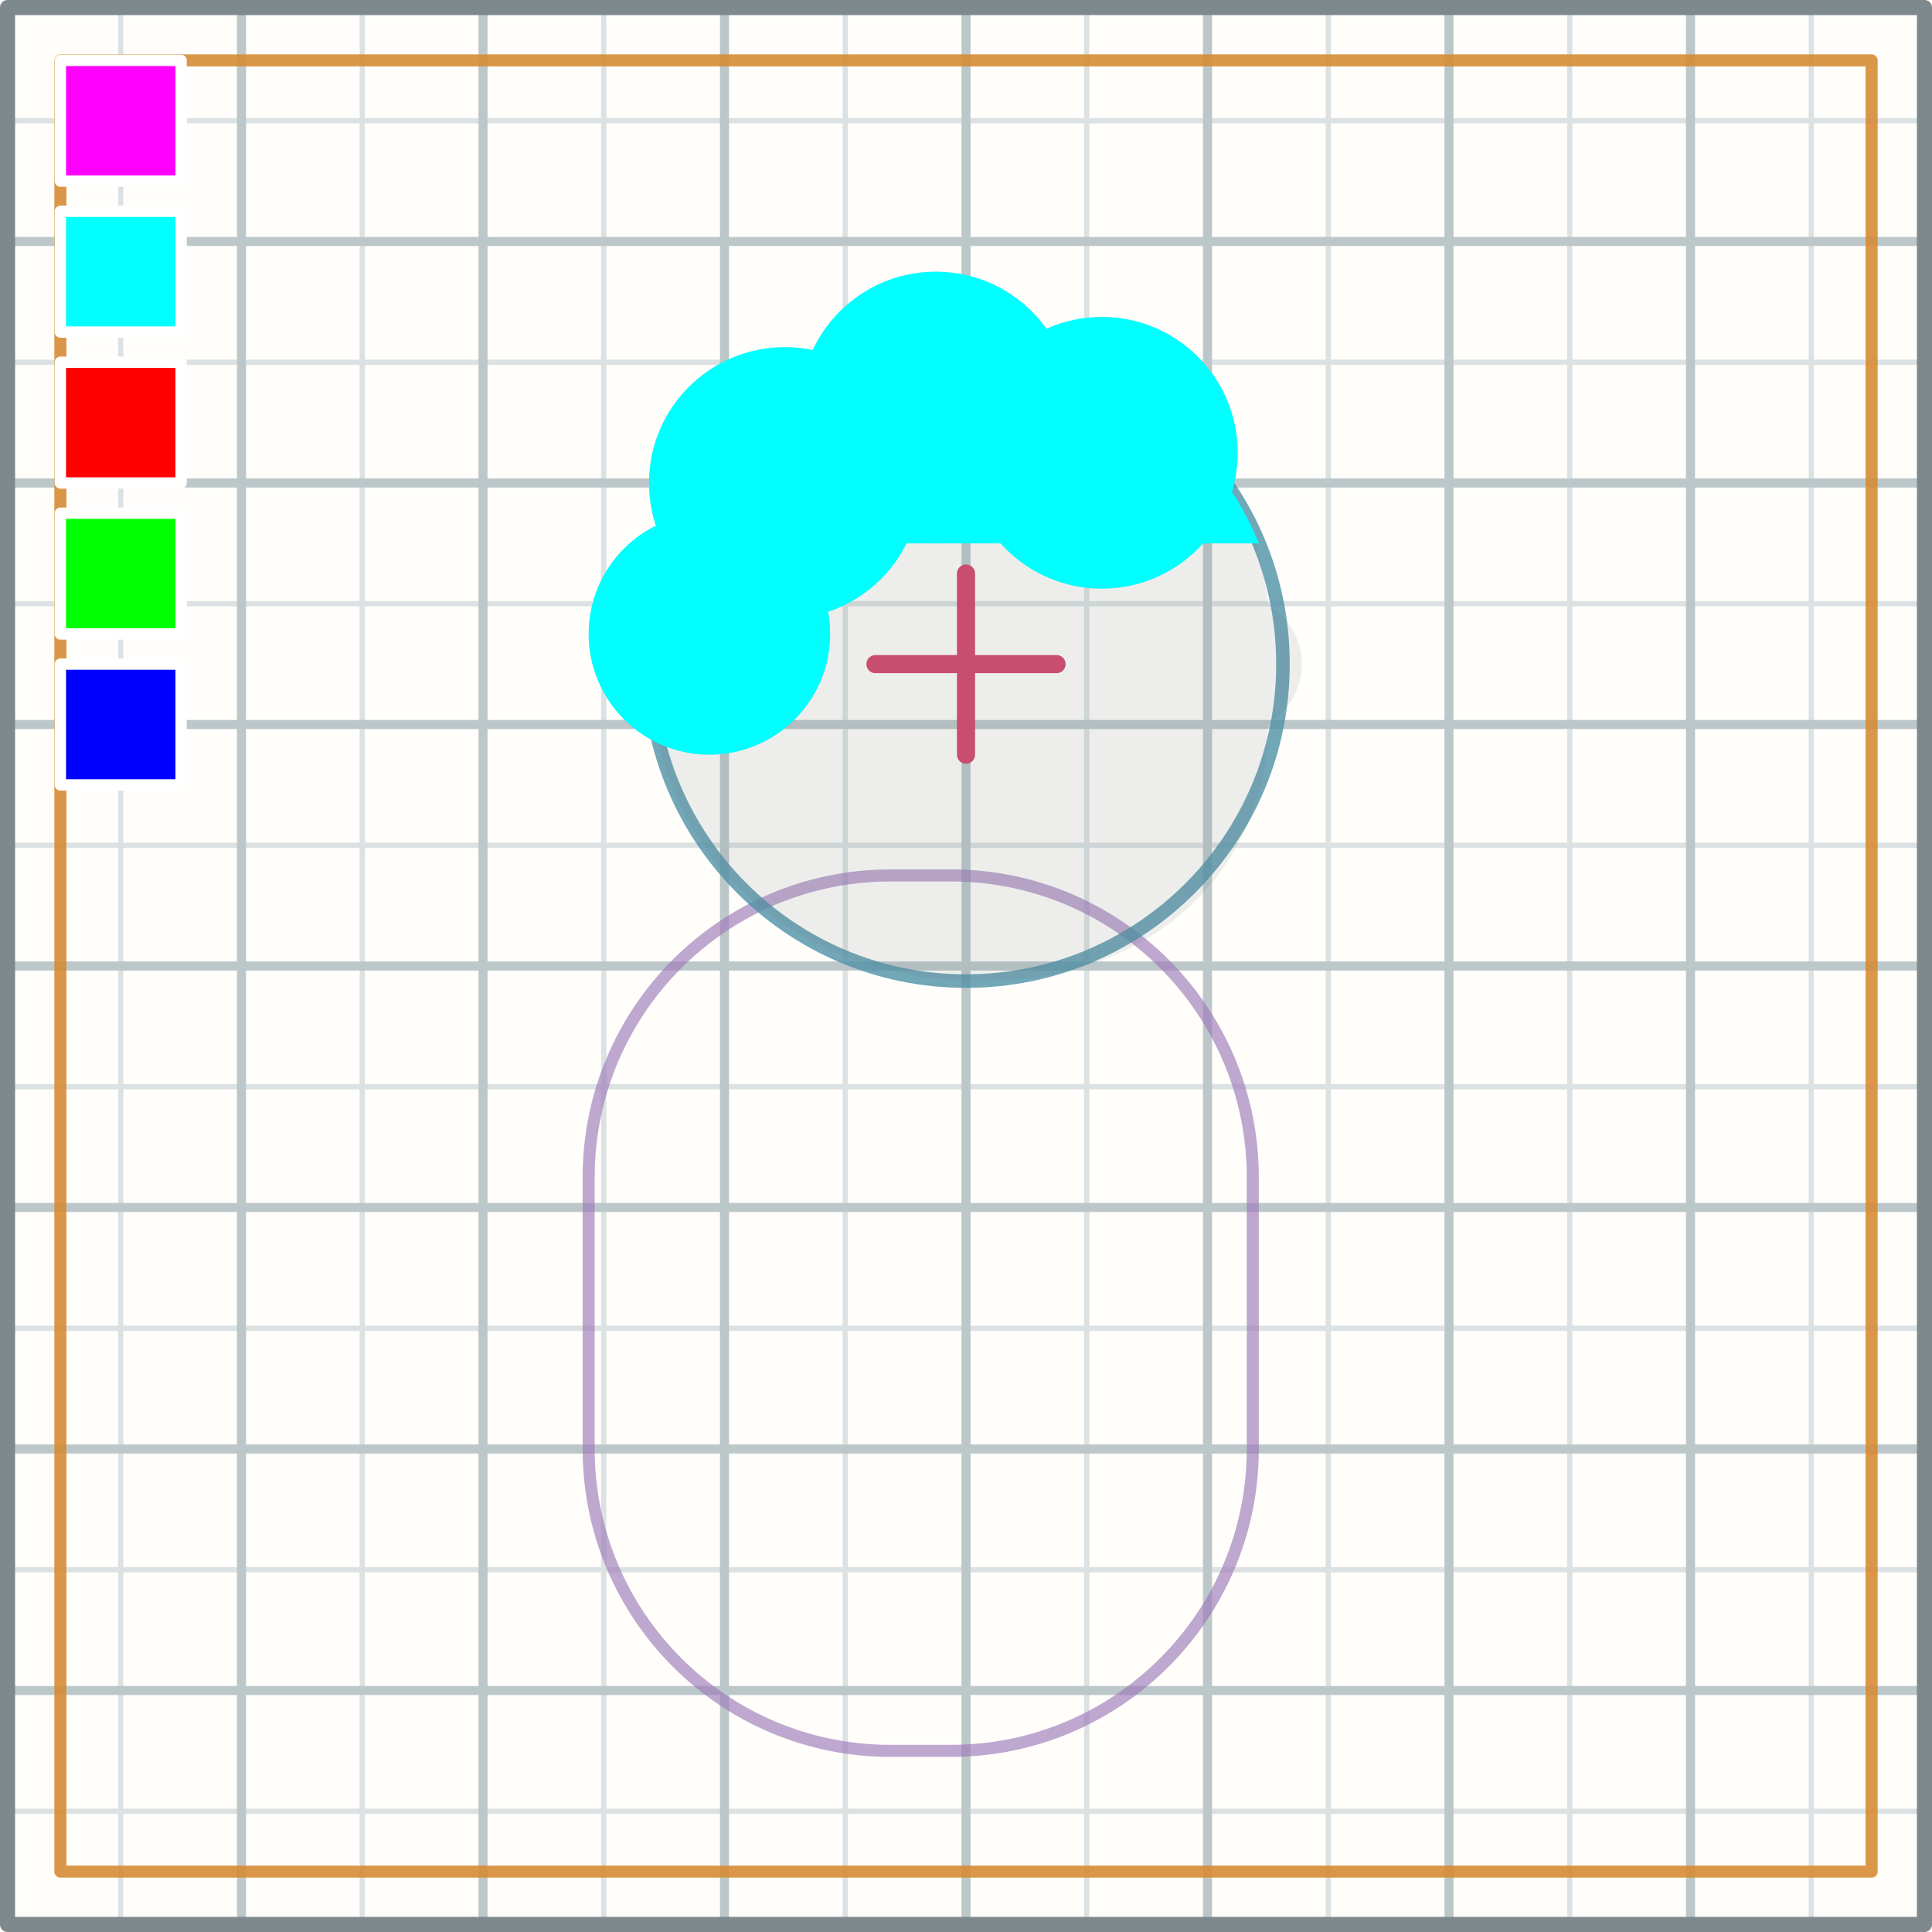
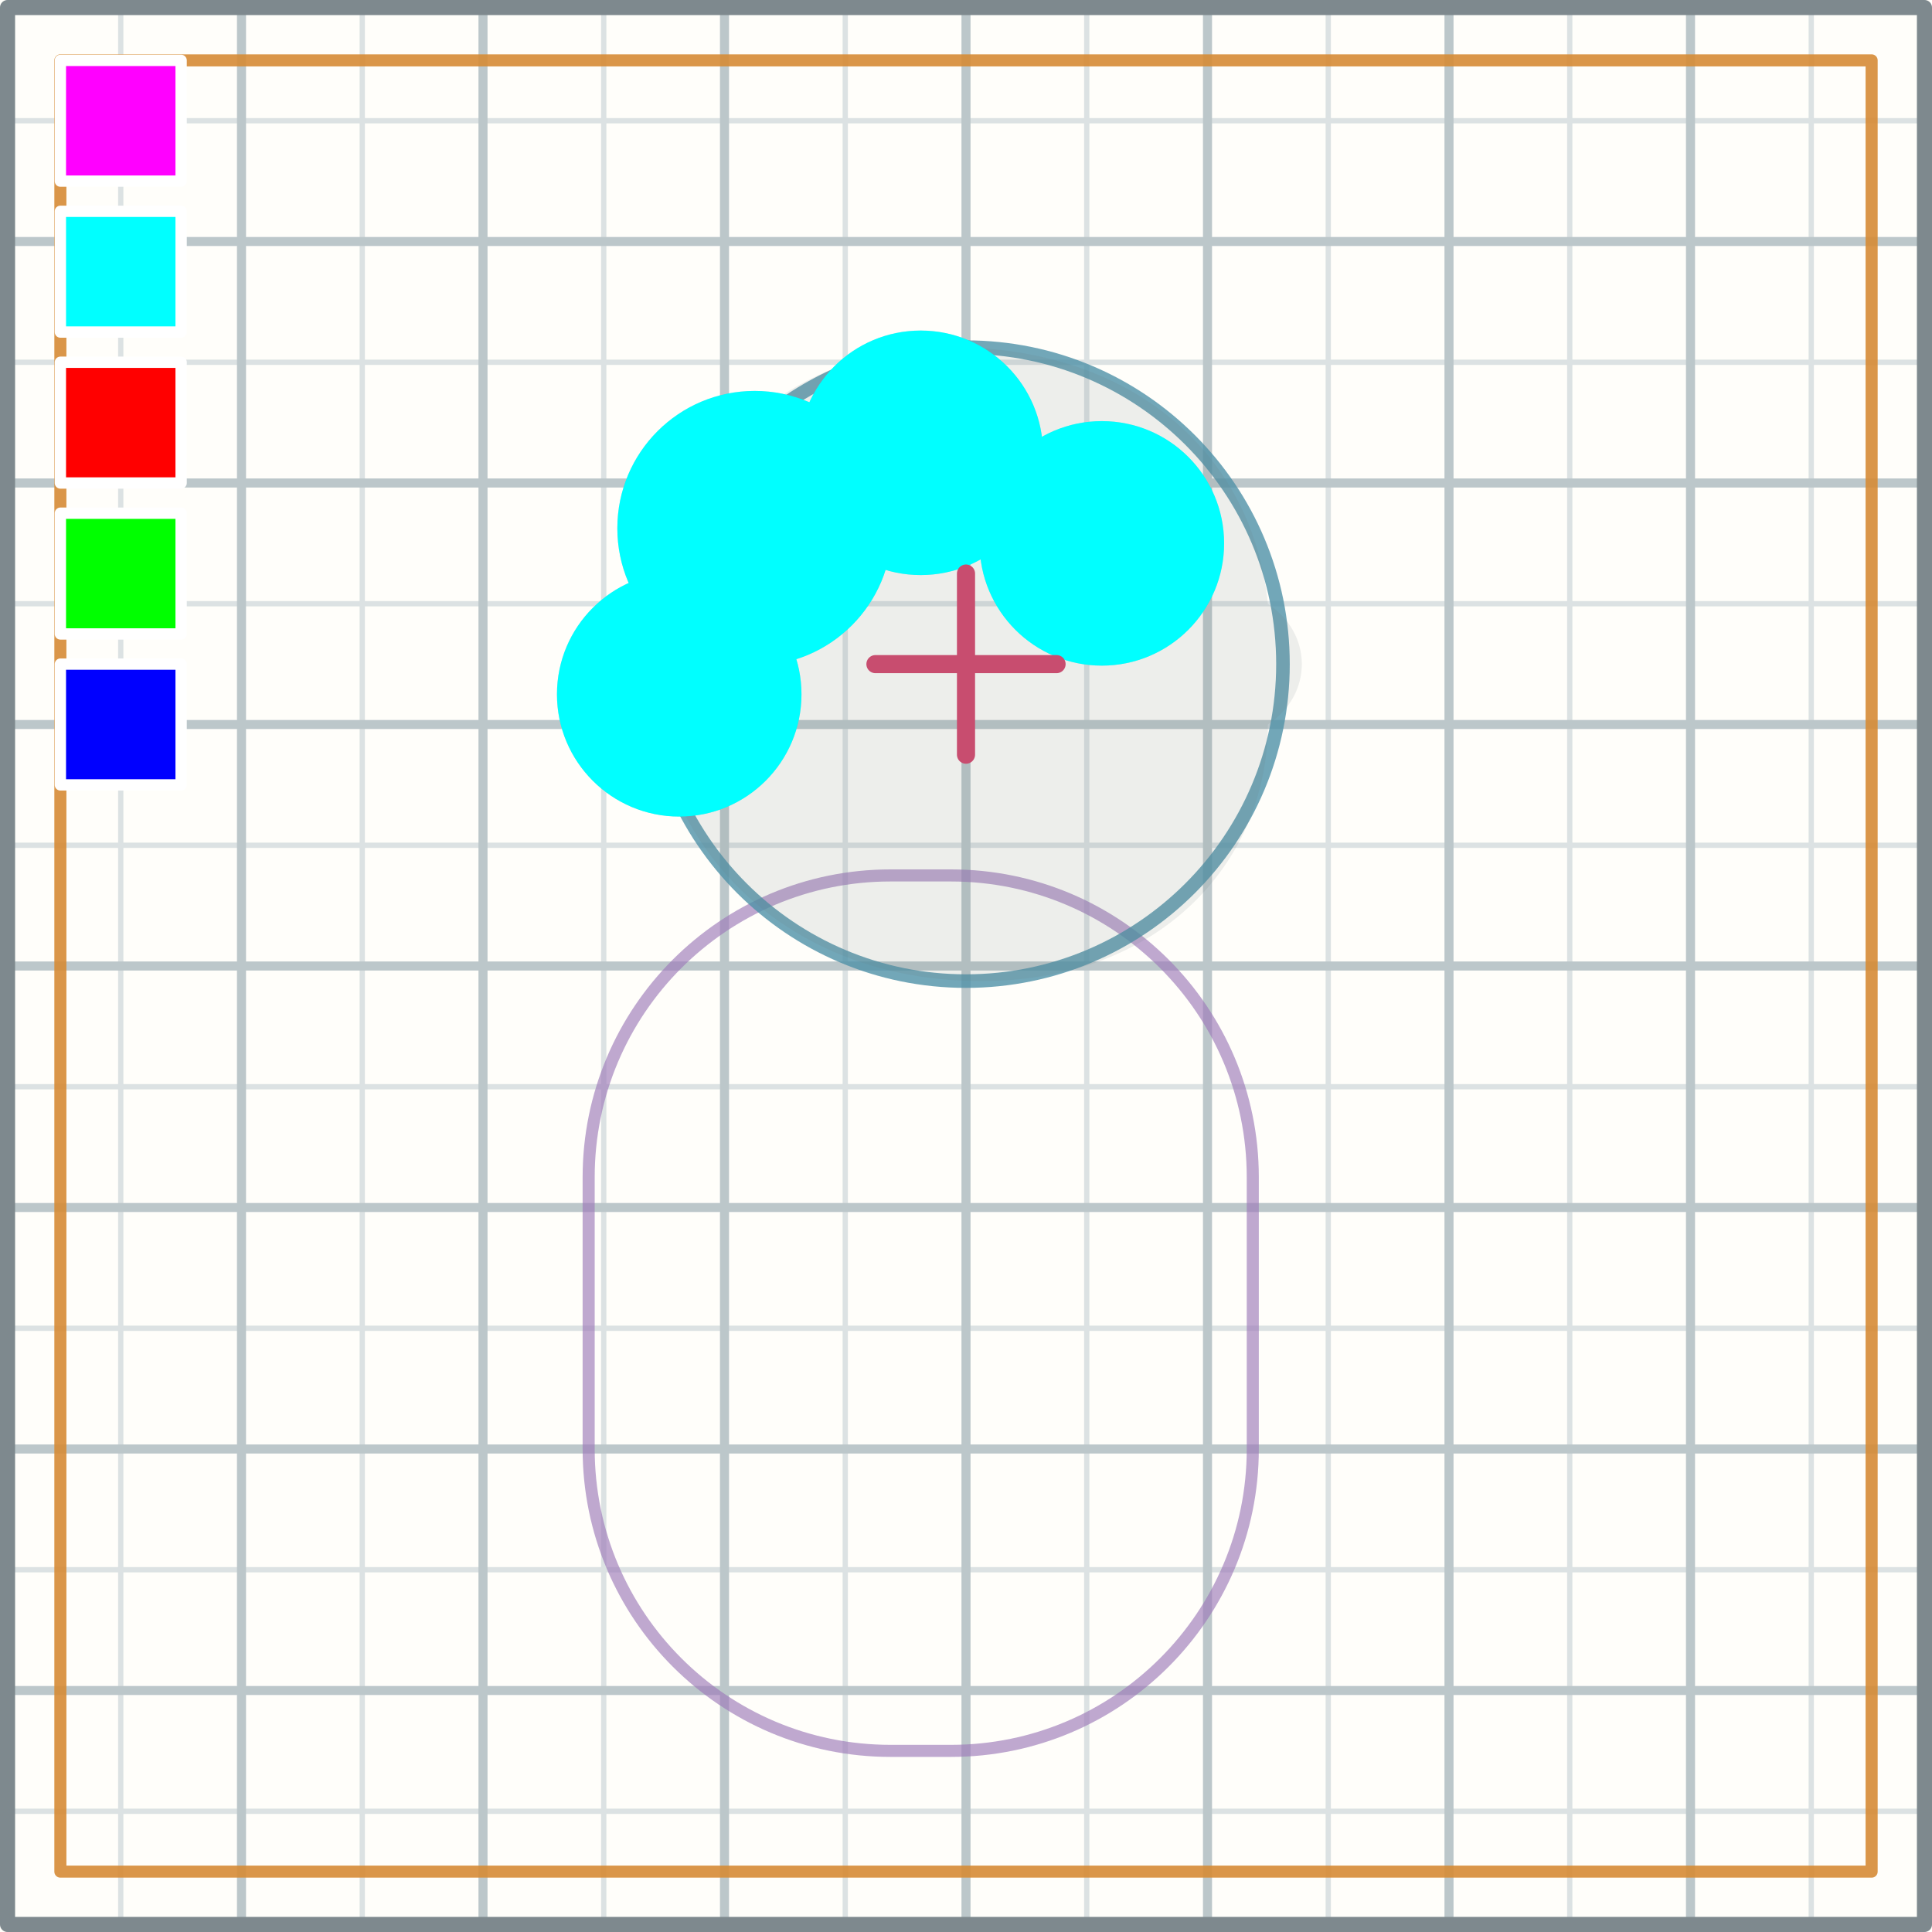
<svg xmlns="http://www.w3.org/2000/svg" viewBox="0 0 128 128" width="128" height="128">
  <path id="reference/canvas-background" d="M 0 0 H 128 V 128 H 0 Z" fill="#FFFEFA" fill-rule="nonzero" />
  <g id="guide/grid-minor">
    <path id="guide/grid-minor/path" d="M 8 0 V 128 M 0 8 H 128 M 16 0 V 128 M 0 16 H 128 M 24 0 V 128 M 0 24 H 128 M 32 0 V 128 M 0 32 H 128 M 40 0 V 128 M 0 40 H 128 M 48 0 V 128 M 0 48 H 128 M 56 0 V 128 M 0 56 H 128 M 64 0 V 128 M 0 64 H 128 M 72 0 V 128 M 0 72 H 128 M 80 0 V 128 M 0 80 H 128 M 88 0 V 128 M 0 88 H 128 M 96 0 V 128 M 0 96 H 128 M 104 0 V 128 M 0 104 H 128 M 112 0 V 128 M 0 112 H 128 M 120 0 V 128 M 0 120 H 128" fill="none" stroke="#DCE2E3" stroke-width="0.35" stroke-linecap="round" stroke-linejoin="round" />
  </g>
  <g id="guide/grid-major">
    <path id="guide/grid-major/path" d="M 16 0 V 128 M 0 16 H 128 M 32 0 V 128 M 0 32 H 128 M 48 0 V 128 M 0 48 H 128 M 64 0 V 128 M 0 64 H 128 M 80 0 V 128 M 0 80 H 128 M 96 0 V 128 M 0 96 H 128 M 112 0 V 128 M 0 112 H 128" fill="none" stroke="#BCC7CA" stroke-width="0.6" stroke-linecap="round" stroke-linejoin="round" />
  </g>
  <g id="guide/canvas">
    <path id="guide/canvas/border" d="M 0.5 0.5 H 127.5 V 127.5 H 0.5 Z" fill="none" stroke="#7E898E" stroke-width="1" stroke-linecap="round" stroke-linejoin="round" />
    <path id="guide/canvas/outline-safe-area" d="M 4 4 H 124 V 124 H 4 Z" fill="none" stroke="#D68B35" stroke-width="0.8" stroke-linecap="round" stroke-linejoin="round" opacity="0.9" />
  </g>
  <g id="guide/body-capsule">
    <path id="guide/body-capsule/shape-001" d="M59 58h4a20 20 0 0 1 20 20v18a20 20 0 0 1-20 20h-4a20 20 0 0 1-20-20v-18a20 20 0 0 1 20-20Z" fill="none" stroke="#9C7AB8" stroke-width="0.8" stroke-linecap="round" stroke-linejoin="round" opacity="0.65" />
  </g>
  <g id="guide/head-radius">
    <path id="guide/head-radius/path" d="M 43 44 a 21 21 0 1 0 42 0 a 21 21 0 1 0 -42 0 Z" fill="none" stroke="#4F91A8" stroke-width="0.9" stroke-linecap="round" stroke-linejoin="round" opacity="0.8" />
  </g>
  <g id="reference/context-head-round" opacity="0.12" transform="translate(64 44)">
    <path id="reference/context-head-round/shape-001" d="M-1-21C11-21 19-14 20-4 23-2 23 2 20 4 20 13 13 21 1 21-12 21-21 12-21 0-21-12-13-21-1-21Z" fill="#66747A" fill-rule="nonzero" />
    <path id="reference/context-head-round/shape-002" d="M8.4 0C8.4 0.929 8.896 1.787 9.7 2.252 10.504 2.716 11.496 2.716 12.3 2.252 13.104 1.787 13.6 0.929 13.6 0 13.6-0.929 13.104-1.787 12.3-2.252 11.496-2.716 10.504-2.716 9.7-2.252 8.896-1.787 8.4-0.929 8.4 0Z" fill="#66747A" fill-rule="nonzero" />
  </g>
  <g id="reference/hair-curly" opacity="0.22" transform="translate(64 44)">
-     <path id="reference/hair-curly/shape-001" d="M -19.416 -8 A 21 21 0 0 1 19.416 -8 Z" fill="#66747A" fill-rule="nonzero" />
-     <path id="reference/hair-curly/shape-002" d="M -21 -12 a 9 9 0 1 0 18 0 a 9 9 0 1 0 -18 0 Z" fill="#66747A" fill-rule="nonzero" />
-     <path id="reference/hair-curly/shape-003" d="M -11 -17 a 9 9 0 1 0 18 0 a 9 9 0 1 0 -18 0 Z" fill="#66747A" fill-rule="nonzero" />
-     <path id="reference/hair-curly/shape-004" d="M 0 -14 a 9 9 0 1 0 18 0 a 9 9 0 1 0 -18 0 Z" fill="#66747A" fill-rule="nonzero" />
-     <path id="reference/hair-curly/shape-005" d="M -25 -2 a 8 8 0 1 0 16 0 a 8 8 0 1 0 -16 0 Z" fill="#66747A" fill-rule="nonzero" />
+     <path id="reference/hair-curly/shape-001" d="M -27.1 2 a 8.1 8.1 0 1 0 16.2 0 a 8.1 8.1 0 1 0 -16.2 0 Z" fill="#66747A" fill-rule="nonzero" />
+     <path id="reference/hair-curly/shape-002" d="M -23.1 -9 a 9.1 9.1 0 1 0 18.2 0 a 9.1 9.1 0 1 0 -18.2 0 Z" fill="#66747A" fill-rule="nonzero" />
+     <path id="reference/hair-curly/shape-003" d="M -11.1 -14 a 8.1 8.1 0 1 0 16.2 0 a 8.1 8.1 0 1 0 -16.2 0 Z" fill="#66747A" fill-rule="nonzero" />
+     <path id="reference/hair-curly/shape-004" d="M 0.9 -8 a 8.1 8.1 0 1 0 16.2 0 a 8.1 8.1 0 1 0 -16.2 0 Z" fill="#66747A" fill-rule="nonzero" />
  </g>
  <g id="art" transform="translate(64 44)">
-     <path id="art/shape-001" d="M -19.416 -8 A 21 21 0 0 1 19.416 -8 Z" fill="#00FFFF" fill-rule="nonzero" />
-     <path id="art/shape-002" d="M -21 -12 a 9 9 0 1 0 18 0 a 9 9 0 1 0 -18 0 Z" fill="#00FFFF" fill-rule="nonzero" />
-     <path id="art/shape-003" d="M -11 -17 a 9 9 0 1 0 18 0 a 9 9 0 1 0 -18 0 Z" fill="#00FFFF" fill-rule="nonzero" />
-     <path id="art/shape-004" d="M 0 -14 a 9 9 0 1 0 18 0 a 9 9 0 1 0 -18 0 Z" fill="#00FFFF" fill-rule="nonzero" />
-     <path id="art/shape-005" d="M -25 -2 a 8 8 0 1 0 16 0 a 8 8 0 1 0 -16 0 Z" fill="#00FFFF" fill-rule="nonzero" />
+     <path id="art/shape-001" d="M -27.1 2 a 8.1 8.1 0 1 0 16.2 0 a 8.1 8.1 0 1 0 -16.2 0 Z" fill="#00FFFF" fill-rule="nonzero" />
+     <path id="art/shape-002" d="M -23.1 -9 a 9.1 9.1 0 1 0 18.2 0 a 9.1 9.1 0 1 0 -18.2 0 Z" fill="#00FFFF" fill-rule="nonzero" />
+     <path id="art/shape-003" d="M -11.1 -14 a 8.1 8.1 0 1 0 16.2 0 a 8.1 8.1 0 1 0 -16.2 0 Z" fill="#00FFFF" fill-rule="nonzero" />
+     <path id="art/shape-004" d="M 0.9 -8 a 8.1 8.1 0 1 0 16.2 0 a 8.1 8.1 0 1 0 -16.2 0 Z" fill="#00FFFF" fill-rule="nonzero" />
  </g>
  <g id="swatches">
    <path id="swatches/skin" d="M 4 4 H 12 V 12 H 4 Z" fill="#FF00FF" fill-rule="nonzero" stroke="#FFFFFF" stroke-width="0.75" stroke-linecap="round" stroke-linejoin="round" />
    <path id="swatches/hair" d="M 4 14 H 12 V 22 H 4 Z" fill="#00FFFF" fill-rule="nonzero" stroke="#FFFFFF" stroke-width="0.75" stroke-linecap="round" stroke-linejoin="round" />
    <path id="swatches/outfitPrimary" d="M 4 24 H 12 V 32 H 4 Z" fill="#FF0000" fill-rule="nonzero" stroke="#FFFFFF" stroke-width="0.75" stroke-linecap="round" stroke-linejoin="round" />
    <path id="swatches/outfitSecondary" d="M 4 34 H 12 V 42 H 4 Z" fill="#00FF00" fill-rule="nonzero" stroke="#FFFFFF" stroke-width="0.75" stroke-linecap="round" stroke-linejoin="round" />
    <path id="swatches/accent" d="M 4 44 H 12 V 52 H 4 Z" fill="#0000FF" fill-rule="nonzero" stroke="#FFFFFF" stroke-width="0.75" stroke-linecap="round" stroke-linejoin="round" />
  </g>
  <g id="anchors">
    <path id="anchors/headCenter" d="M 58 44 H 70 M 64 38 V 50" fill="none" stroke="#C84D6F" stroke-width="1.2" stroke-linecap="round" stroke-linejoin="round" />
  </g>
</svg>
